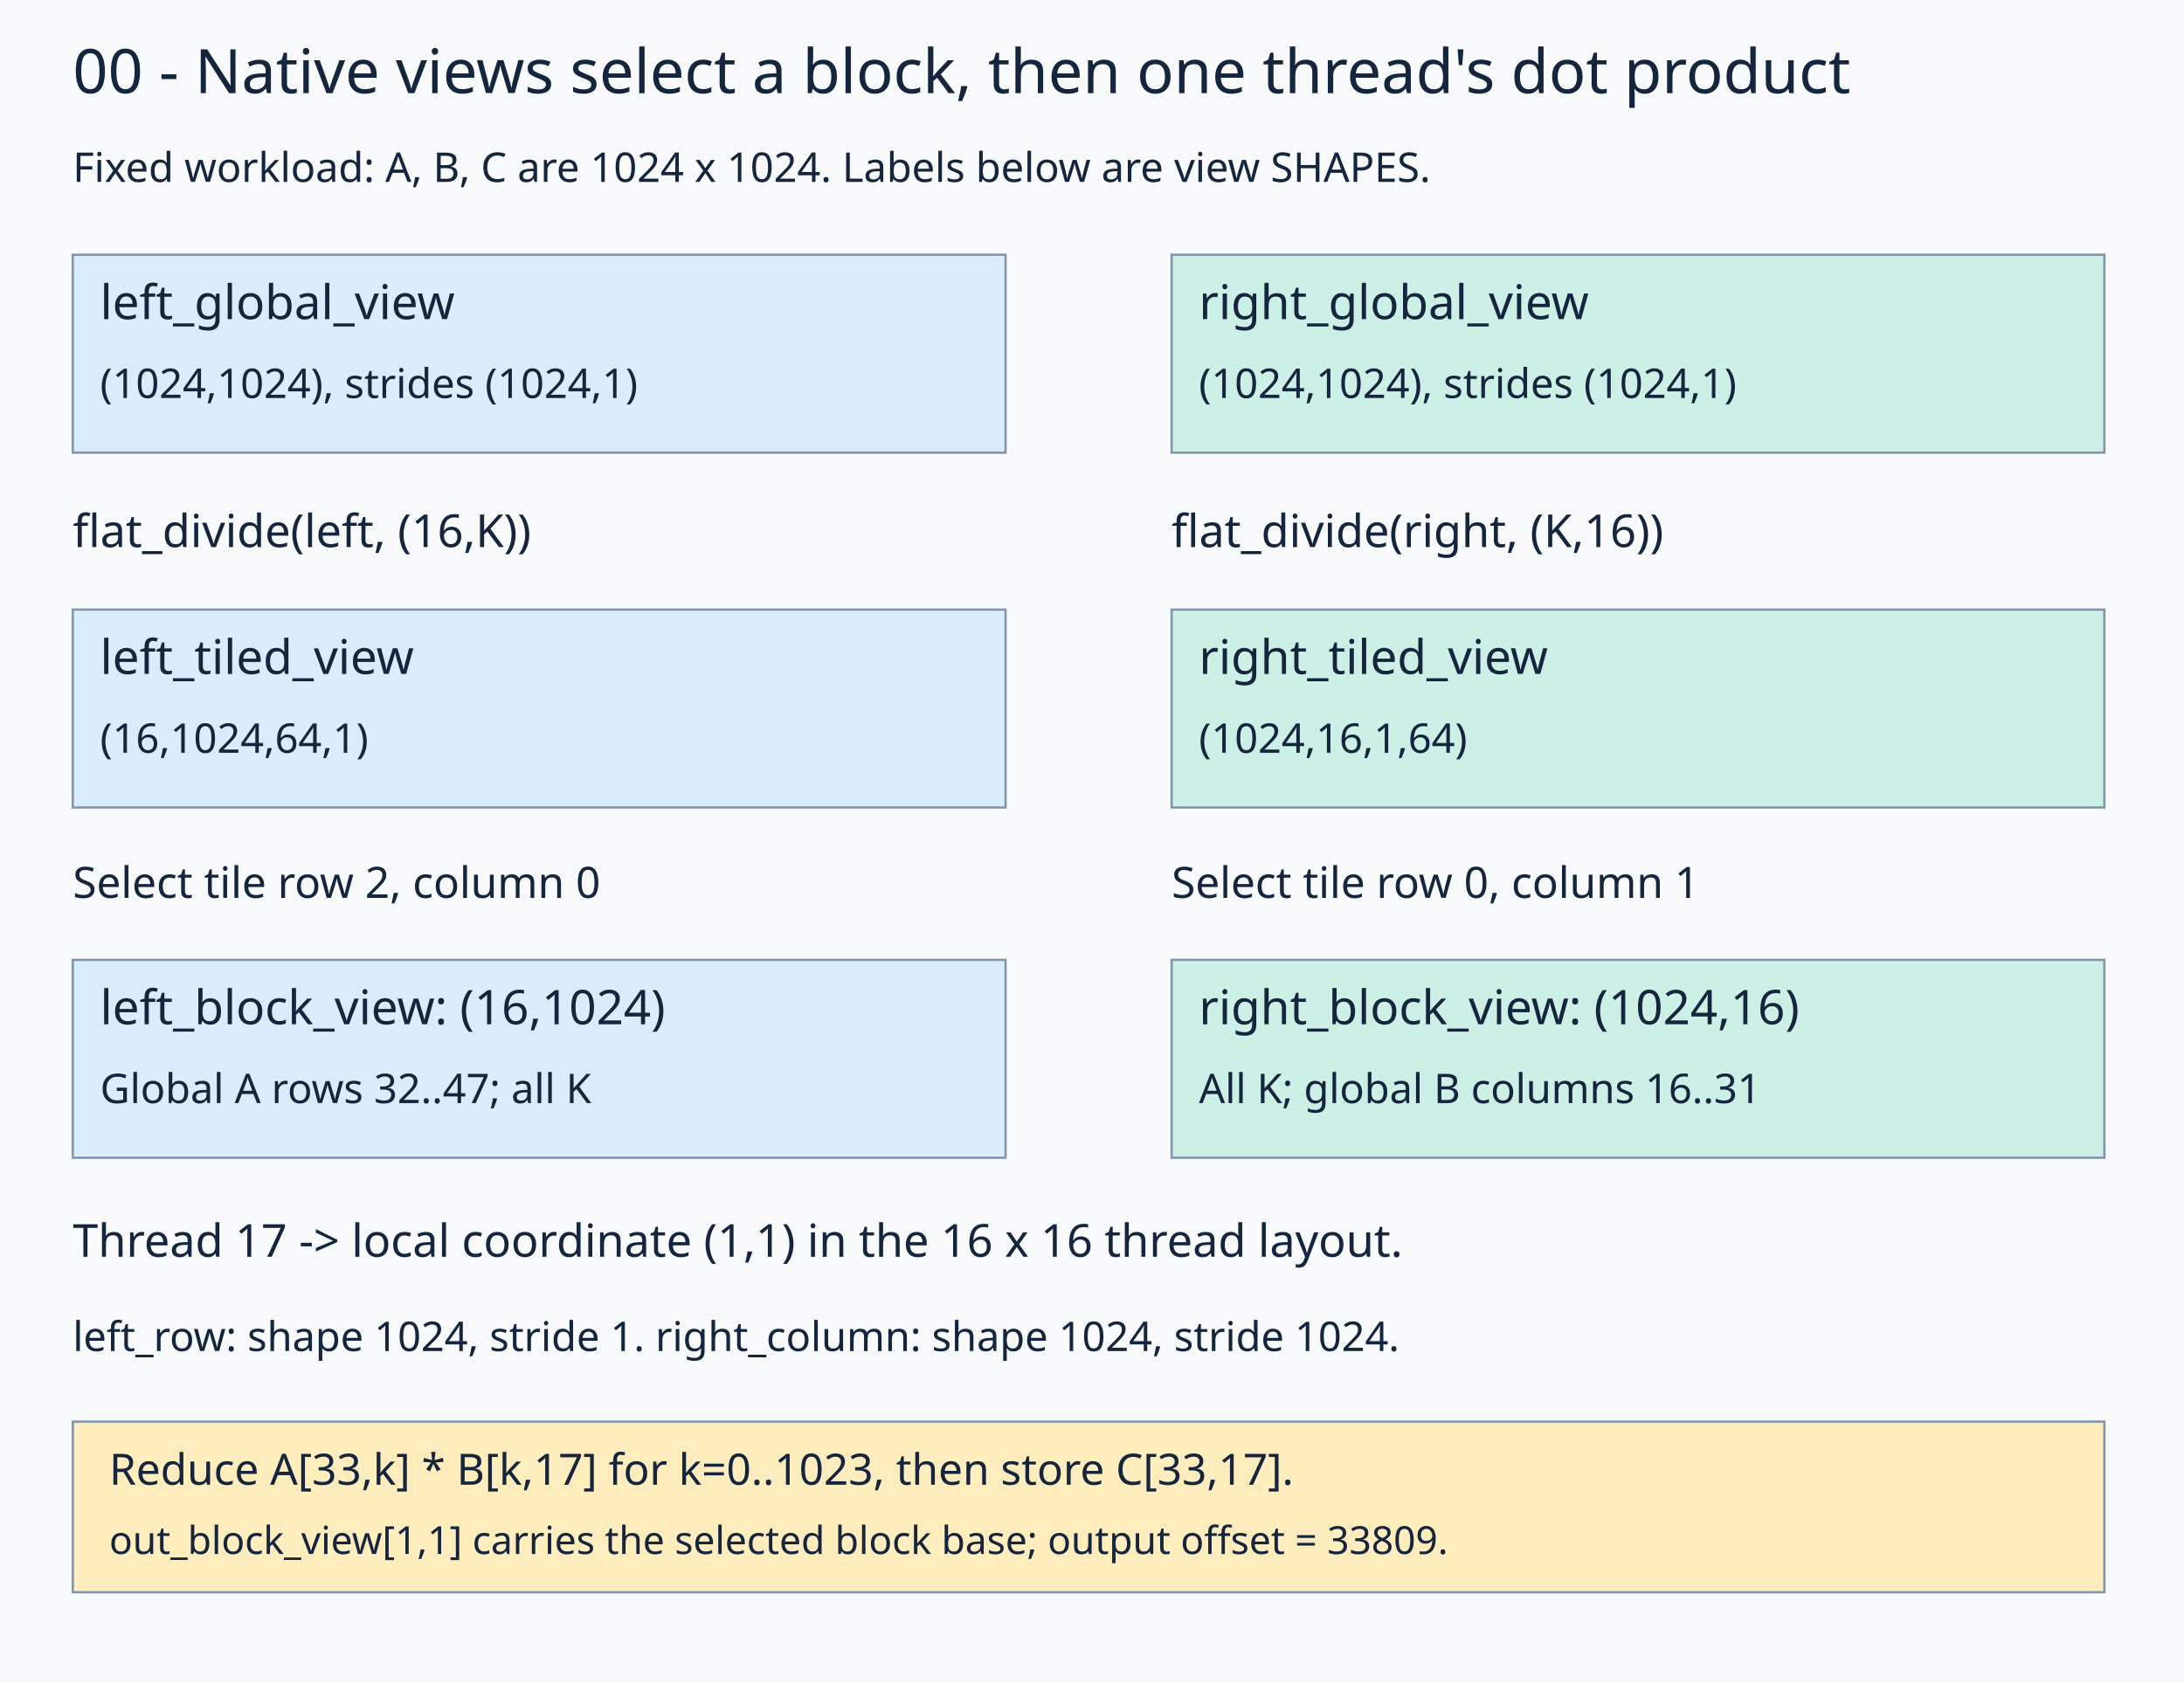
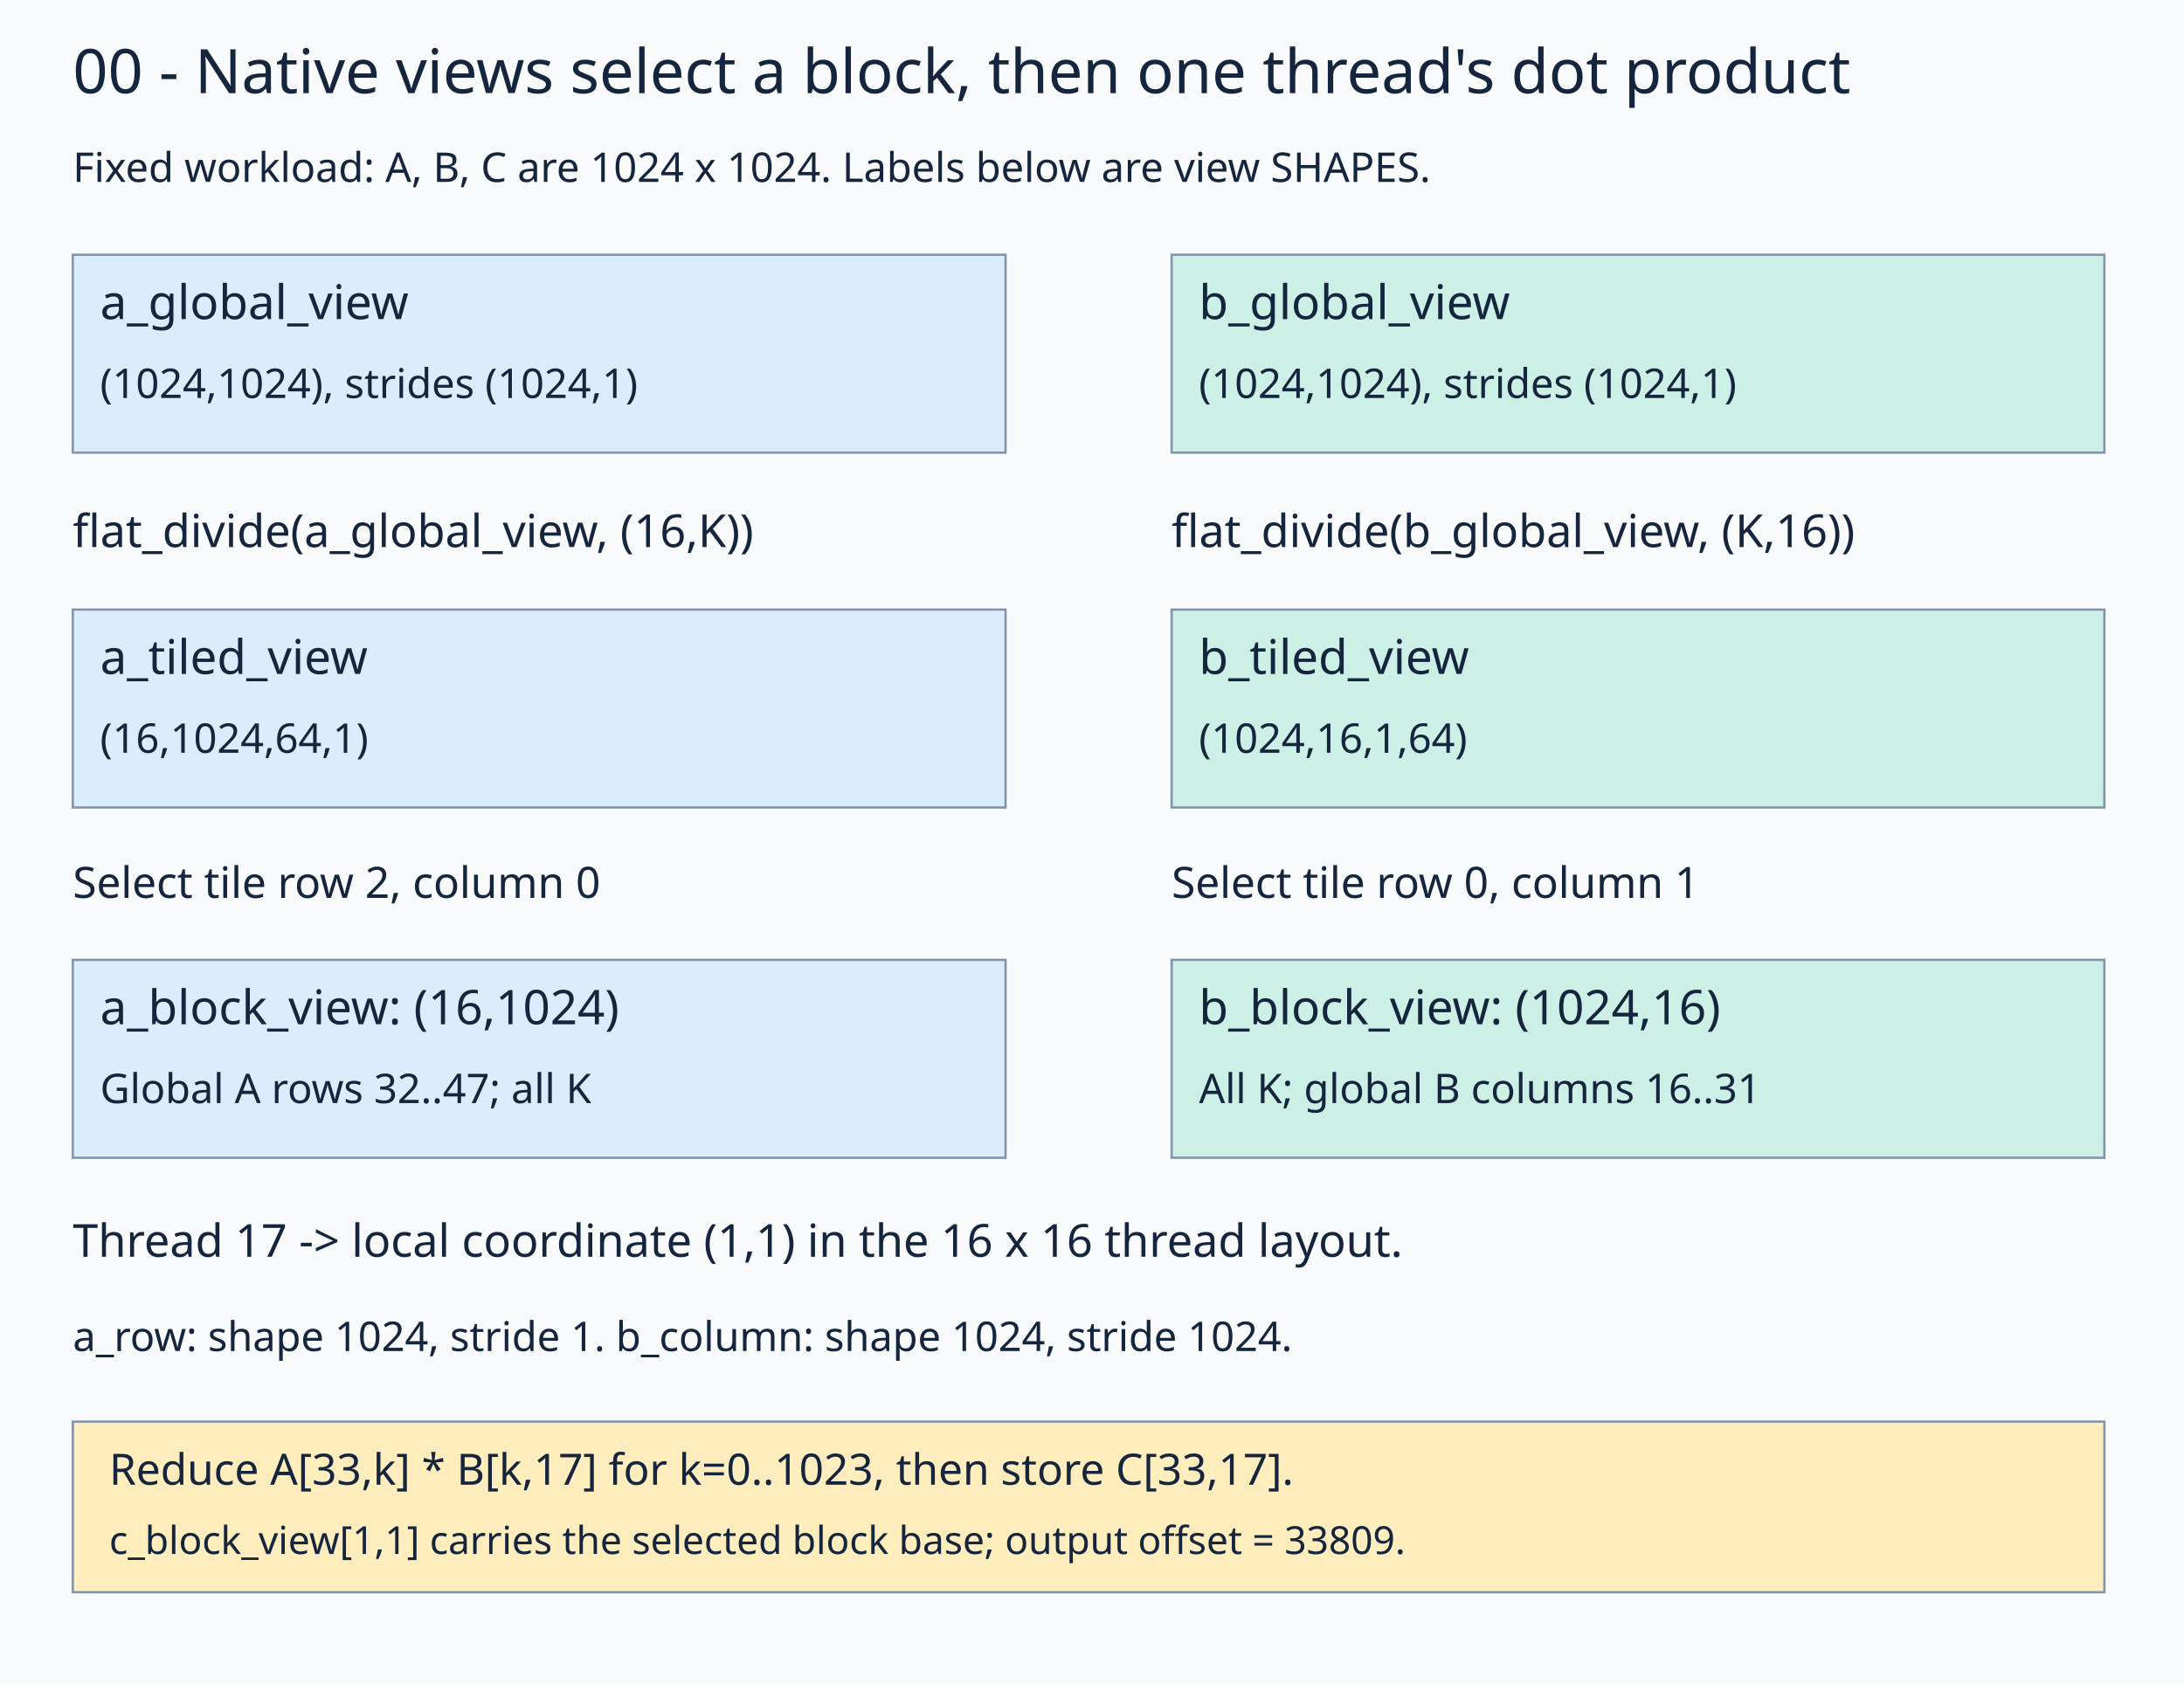
<svg xmlns="http://www.w3.org/2000/svg" width="960" height="740" viewBox="0 0 960 740" role="img">
  <rect width="100%" height="100%" fill="#f8fafc" />
  <text x="32" y="20" dominant-baseline="text-before-edge" font-family="Noto Sans, sans-serif" font-size="27" fill="#14253d">00 - Native views select a block, then one thread's dot product</text>
  <text x="32" y="66" dominant-baseline="text-before-edge" font-family="Noto Sans, sans-serif" font-size="18" fill="#14253d">Fixed workload: A, B, C are 1024 x 1024. Labels below are view SHAPES.</text>
  <rect x="32" y="112" width="410" height="87" fill="#dcecff" stroke="#8294aa" />
-   <text x="44" y="124" dominant-baseline="text-before-edge" font-family="Noto Sans, sans-serif" font-size="21" fill="#14253d">left_global_view</text>
+   <text x="44" y="124" dominant-baseline="text-before-edge" font-family="Noto Sans, sans-serif" font-size="21" fill="#14253d">a_global_view</text>
  <text x="44" y="161" dominant-baseline="text-before-edge" font-family="Noto Sans, sans-serif" font-size="18" fill="#14253d">(1024,1024), strides (1024,1)</text>
  <rect x="515" y="112" width="410" height="87" fill="#ccefe6" stroke="#8294aa" />
-   <text x="527" y="124" dominant-baseline="text-before-edge" font-family="Noto Sans, sans-serif" font-size="21" fill="#14253d">right_global_view</text>
+   <text x="527" y="124" dominant-baseline="text-before-edge" font-family="Noto Sans, sans-serif" font-size="21" fill="#14253d">b_global_view</text>
  <text x="527" y="161" dominant-baseline="text-before-edge" font-family="Noto Sans, sans-serif" font-size="18" fill="#14253d">(1024,1024), strides (1024,1)</text>
-   <text x="32" y="225" dominant-baseline="text-before-edge" font-family="Noto Sans, sans-serif" font-size="20" fill="#14253d">flat_divide(left, (16,K))</text>
-   <text x="515" y="225" dominant-baseline="text-before-edge" font-family="Noto Sans, sans-serif" font-size="20" fill="#14253d">flat_divide(right, (K,16))</text>
+   <text x="32" y="225" dominant-baseline="text-before-edge" font-family="Noto Sans, sans-serif" font-size="20" fill="#14253d">flat_divide(a_global_view, (16,K))</text>
+   <text x="515" y="225" dominant-baseline="text-before-edge" font-family="Noto Sans, sans-serif" font-size="20" fill="#14253d">flat_divide(b_global_view, (K,16))</text>
  <rect x="32" y="268" width="410" height="87" fill="#dcecff" stroke="#8294aa" />
-   <text x="44" y="280" dominant-baseline="text-before-edge" font-family="Noto Sans, sans-serif" font-size="21" fill="#14253d">left_tiled_view</text>
+   <text x="44" y="280" dominant-baseline="text-before-edge" font-family="Noto Sans, sans-serif" font-size="21" fill="#14253d">a_tiled_view</text>
  <text x="44" y="317" dominant-baseline="text-before-edge" font-family="Noto Sans, sans-serif" font-size="18" fill="#14253d">(16,1024,64,1)</text>
  <rect x="515" y="268" width="410" height="87" fill="#ccefe6" stroke="#8294aa" />
-   <text x="527" y="280" dominant-baseline="text-before-edge" font-family="Noto Sans, sans-serif" font-size="21" fill="#14253d">right_tiled_view</text>
+   <text x="527" y="280" dominant-baseline="text-before-edge" font-family="Noto Sans, sans-serif" font-size="21" fill="#14253d">b_tiled_view</text>
  <text x="527" y="317" dominant-baseline="text-before-edge" font-family="Noto Sans, sans-serif" font-size="18" fill="#14253d">(1024,16,1,64)</text>
  <text x="32" y="380" dominant-baseline="text-before-edge" font-family="Noto Sans, sans-serif" font-size="19" fill="#14253d">Select tile row 2, column 0</text>
  <text x="515" y="380" dominant-baseline="text-before-edge" font-family="Noto Sans, sans-serif" font-size="19" fill="#14253d">Select tile row 0, column 1</text>
  <rect x="32" y="422" width="410" height="87" fill="#dcecff" stroke="#8294aa" />
-   <text x="44" y="434" dominant-baseline="text-before-edge" font-family="Noto Sans, sans-serif" font-size="21" fill="#14253d">left_block_view: (16,1024)</text>
+   <text x="44" y="434" dominant-baseline="text-before-edge" font-family="Noto Sans, sans-serif" font-size="21" fill="#14253d">a_block_view: (16,1024)</text>
  <text x="44" y="471" dominant-baseline="text-before-edge" font-family="Noto Sans, sans-serif" font-size="18" fill="#14253d">Global A rows 32..47; all K</text>
  <rect x="515" y="422" width="410" height="87" fill="#ccefe6" stroke="#8294aa" />
-   <text x="527" y="434" dominant-baseline="text-before-edge" font-family="Noto Sans, sans-serif" font-size="21" fill="#14253d">right_block_view: (1024,16)</text>
+   <text x="527" y="434" dominant-baseline="text-before-edge" font-family="Noto Sans, sans-serif" font-size="21" fill="#14253d">b_block_view: (1024,16)</text>
  <text x="527" y="471" dominant-baseline="text-before-edge" font-family="Noto Sans, sans-serif" font-size="18" fill="#14253d">All K; global B columns 16..31</text>
  <text x="32" y="537" dominant-baseline="text-before-edge" font-family="Noto Sans, sans-serif" font-size="20" fill="#14253d">Thread 17 -&gt; local coordinate (1,1) in the 16 x 16 thread layout.</text>
-   <text x="32" y="580" dominant-baseline="text-before-edge" font-family="Noto Sans, sans-serif" font-size="18" fill="#14253d">left_row: shape 1024, stride 1. right_column: shape 1024, stride 1024.</text>
+   <text x="32" y="580" dominant-baseline="text-before-edge" font-family="Noto Sans, sans-serif" font-size="18" fill="#14253d">a_row: shape 1024, stride 1. b_column: shape 1024, stride 1024.</text>
  <rect x="32" y="625" width="893" height="75" fill="#ffedbe" stroke="#8294aa" />
  <text x="48" y="638" dominant-baseline="text-before-edge" font-family="Noto Sans, sans-serif" font-size="19" fill="#14253d">Reduce A[33,k] * B[k,17] for k=0..1023, then store C[33,17].</text>
-   <text x="48" y="670" dominant-baseline="text-before-edge" font-family="Noto Sans, sans-serif" font-size="17" fill="#14253d">out_block_view[1,1] carries the selected block base; output offset = 33809.</text>
+   <text x="48" y="670" dominant-baseline="text-before-edge" font-family="Noto Sans, sans-serif" font-size="17" fill="#14253d">c_block_view[1,1] carries the selected block base; output offset = 33809.</text>
</svg>
